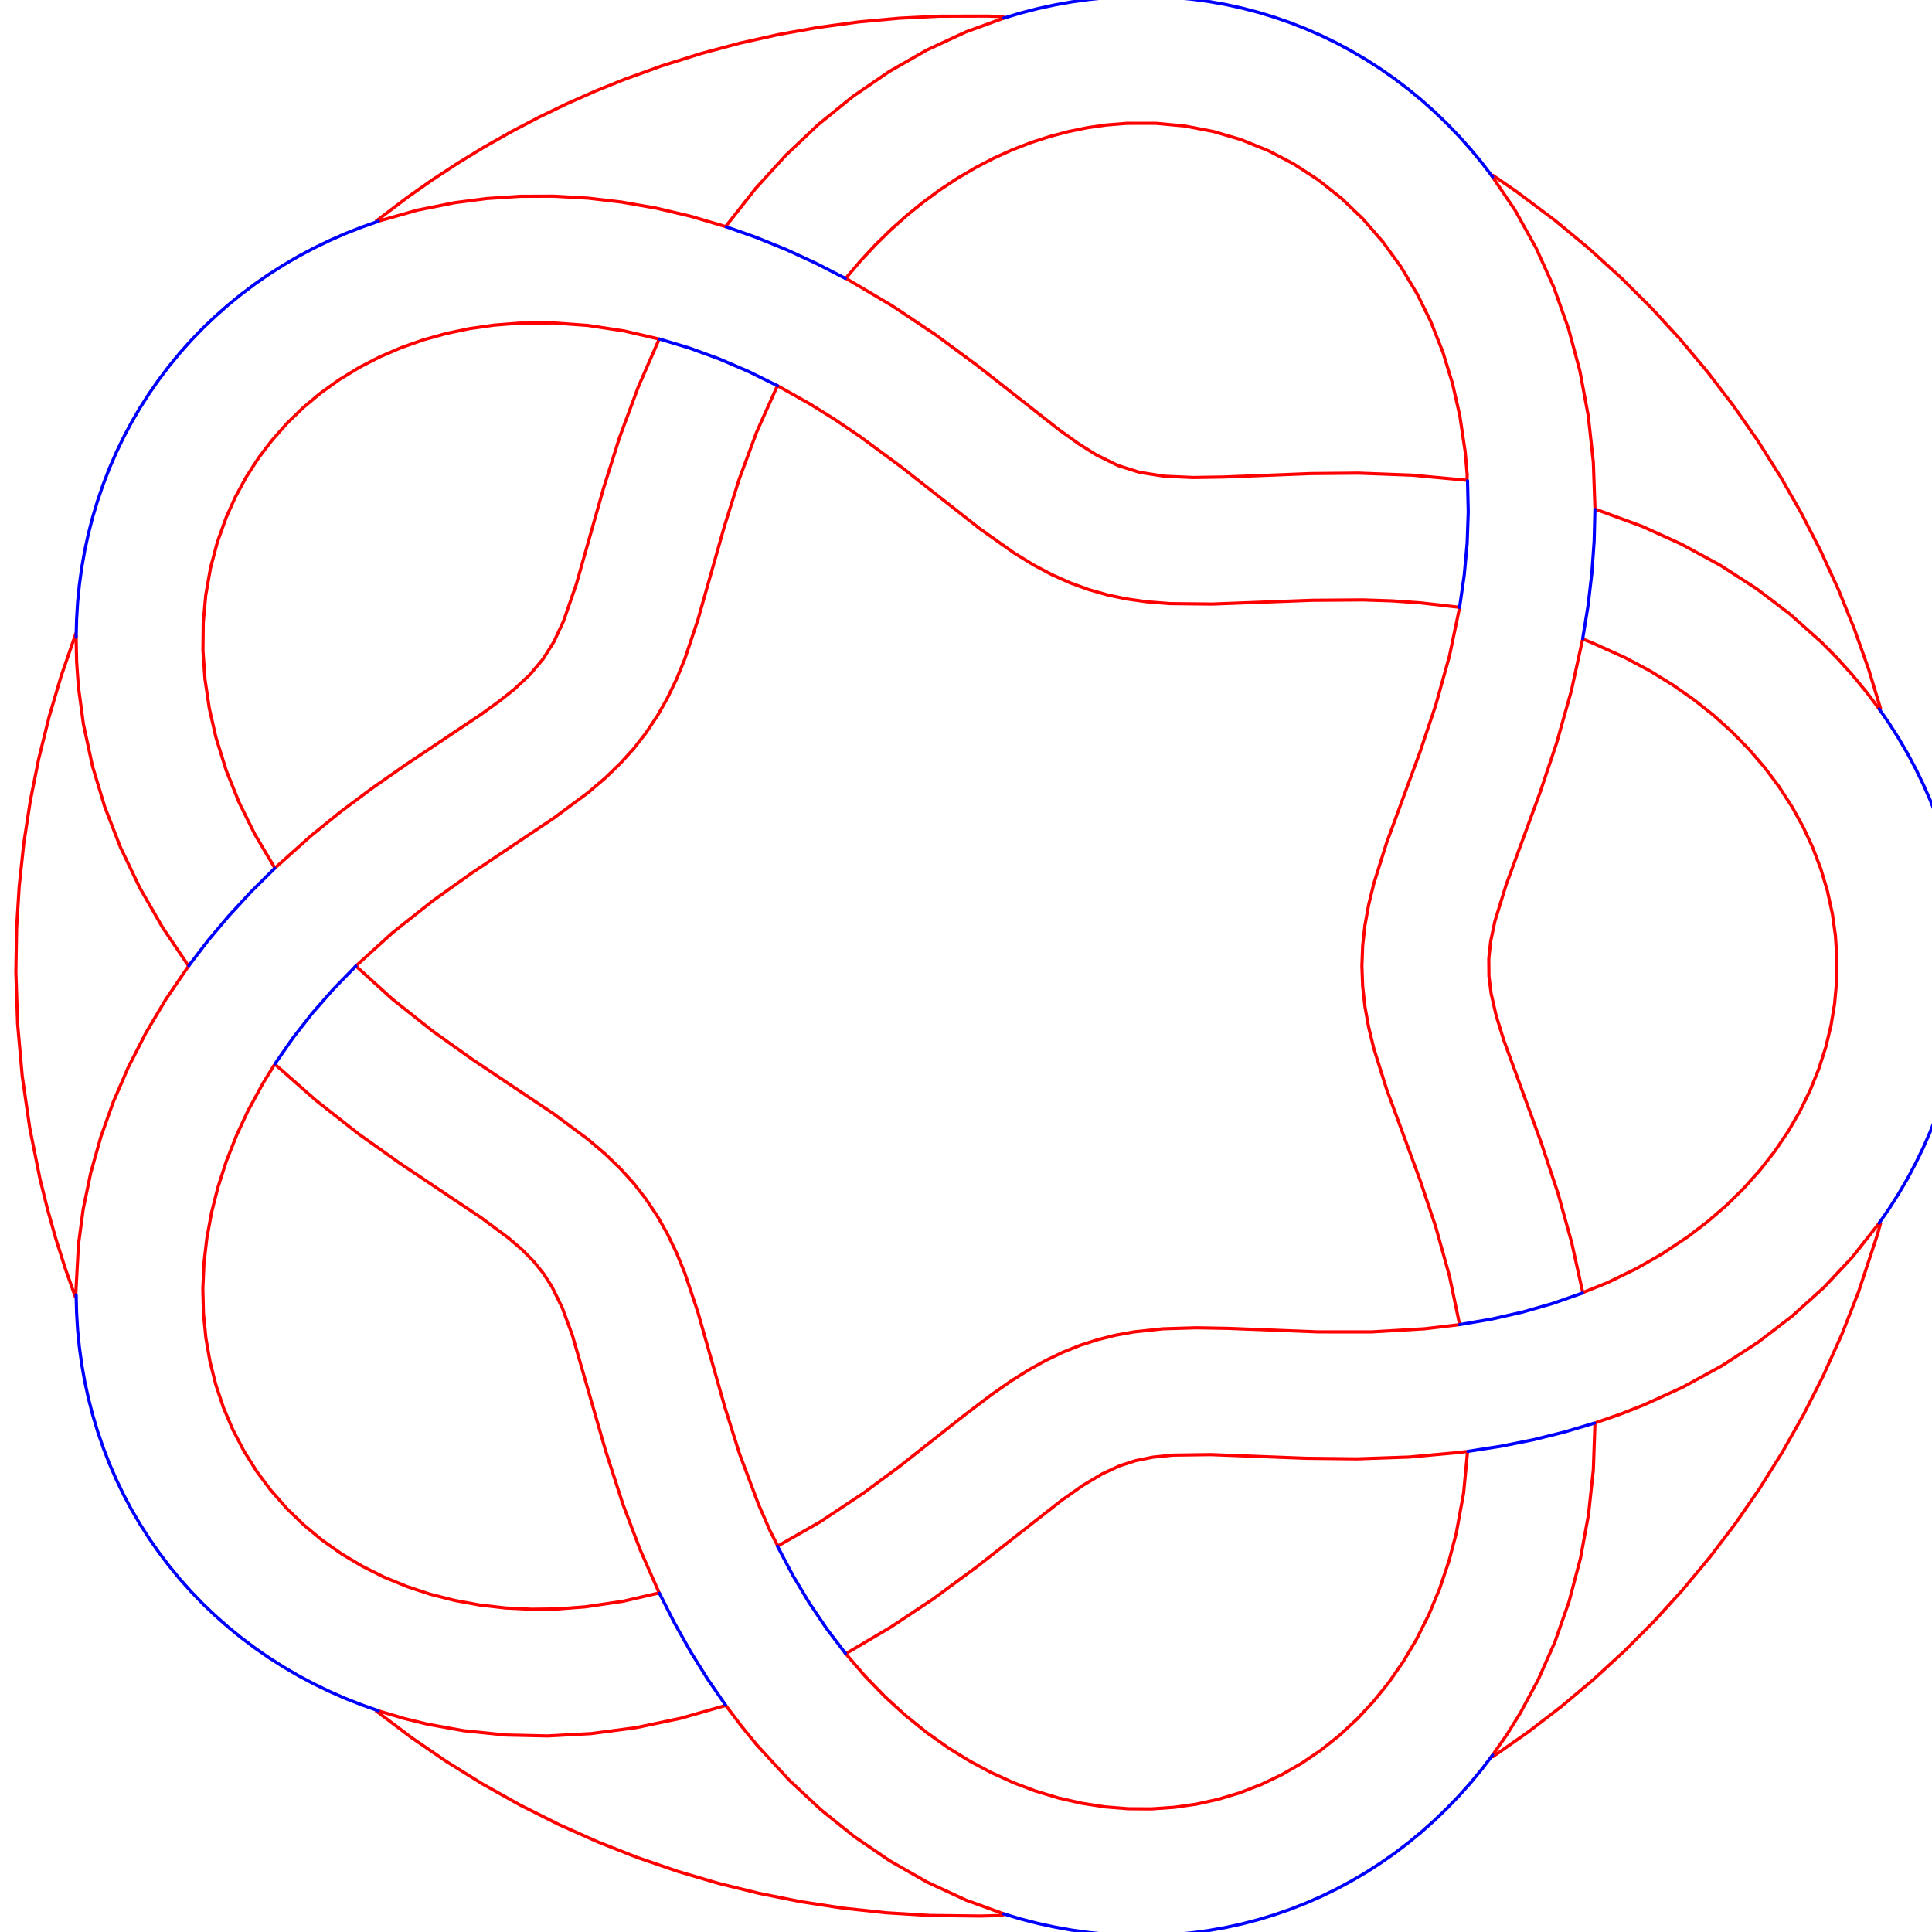
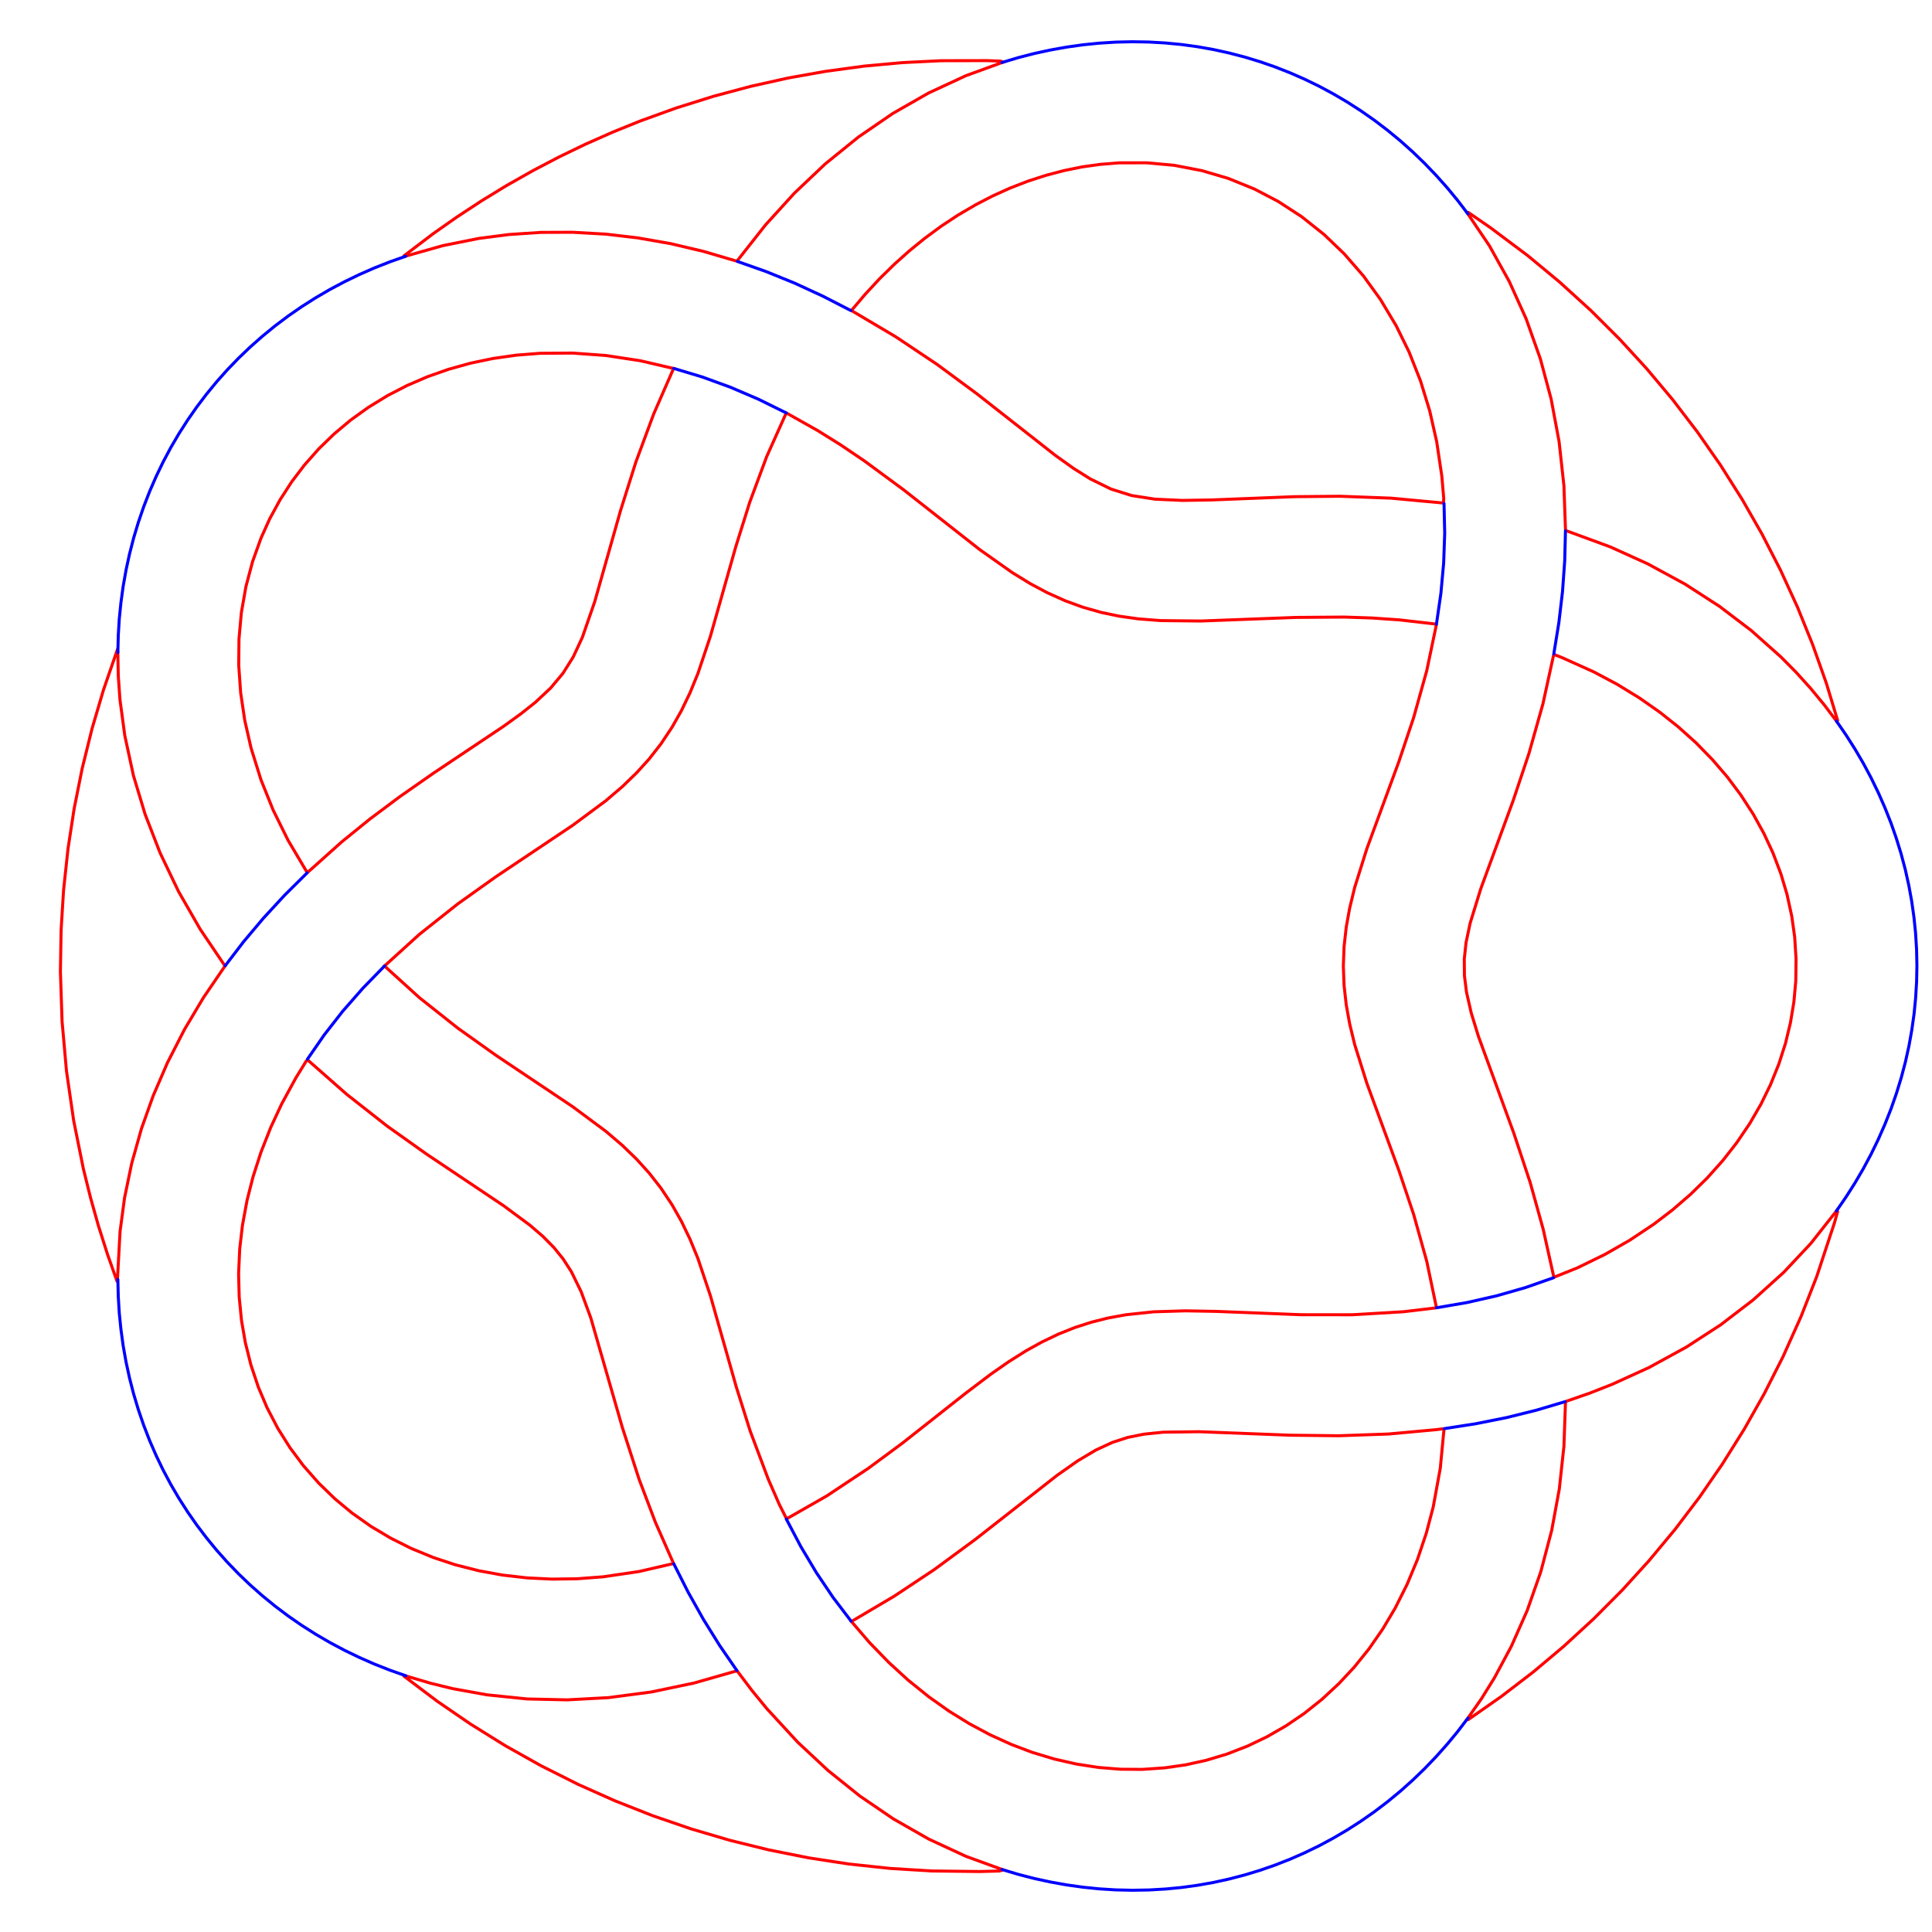
- <svg xmlns="http://www.w3.org/2000/svg" width="61mm" height="61mm" viewBox="-30.5 -30.5 61 61">
+ <svg xmlns="http://www.w3.org/2000/svg" width="64mm" height="64mm" viewBox="-32 -32 64 64">
  <g id="cut" fill="none" stroke="#ff0000" stroke-width="0.1">
    <path d="M-0.828 -29.989L0.686 -29.992L1.143 -29.976L1.234 -29.943L0 -29.494L-1.234 -28.922L-2.423 -28.243L-3.566 -27.459L-4.663 -26.57L-5.686 -25.6L-6.642 -24.549L-7.589 -23.347L-8.686 -23.67L-9.783 -23.929L-10.88 -24.121L-11.931 -24.244L-13.029 -24.306L-14.08 -24.302L-15.131 -24.232L-16.137 -24.102L-17.326 -23.864L-18.56 -23.515L-18.594 -23.543L-17.646 -24.262L-16.869 -24.808L-16.046 -25.348L-15.223 -25.851L-14.354 -26.343L-13.486 -26.798L-12.617 -27.218L-11.703 -27.623L-10.789 -27.993L-9.6 -28.423L-8.366 -28.81L-7.131 -29.14L-5.897 -29.415L-4.663 -29.635L-3.383 -29.809L-2.103 -29.926L-0.828 -29.989ZM5.074 -26.606L5.989 -26.607L6.903 -26.523L7.817 -26.347L8.686 -26.091L9.554 -25.739L10.344 -25.326L11.118 -24.823L11.865 -24.229L12.531 -23.589L13.167 -22.857L13.729 -22.08L14.249 -21.211L14.676 -20.343L15.056 -19.383L15.36 -18.393L15.592 -17.371L15.762 -16.229L15.825 -15.497L15.817 -15.336L14.08 -15.498L12.389 -15.561L10.88 -15.547L8.137 -15.439L7.177 -15.423L6.263 -15.464L5.486 -15.585L4.8 -15.801L4.114 -16.138L3.566 -16.482L2.961 -16.914L0.366 -18.951L-0.961 -19.931L-2.331 -20.846L-3.796 -21.714L-3.337 -22.255L-2.863 -22.766L-2.377 -23.243L-1.874 -23.693L-1.371 -24.102L-0.823 -24.506L-0.274 -24.869L0.32 -25.217L0.883 -25.509L1.463 -25.771L2.057 -26.001L2.651 -26.193L3.246 -26.349L3.84 -26.47L4.434 -26.554L5.074 -26.606ZM16.594 -24.96L16.64 -24.962L17.371 -24.459L18.606 -23.534L19.657 -22.663L20.7 -21.714L21.662 -20.754L22.543 -19.794L23.406 -18.766L24.228 -17.691L24.993 -16.594L25.715 -15.451L26.368 -14.309L26.979 -13.12L27.545 -11.886L28.045 -10.651L28.499 -9.371L28.873 -8.137L28.846 -8.098L28.434 -8.646L27.977 -9.2L27.491 -9.737L26.993 -10.24L26.011 -11.115L24.96 -11.914L23.817 -12.652L22.583 -13.322L21.349 -13.881L19.886 -14.419L19.859 -14.446L19.807 -15.909L19.647 -17.371L19.382 -18.789L19.026 -20.114L18.555 -21.44L17.997 -22.674L17.336 -23.863L16.594 -24.96ZM-14.108 -20.297L-13.029 -20.304L-11.931 -20.224L-10.789 -20.05L-9.687 -19.794L-10.346 -18.286L-10.939 -16.686L-11.444 -15.086L-12.299 -12.069L-12.709 -10.886L-13.01 -10.24L-13.349 -9.699L-13.76 -9.208L-14.263 -8.737L-14.729 -8.366L-15.314 -7.943L-17.646 -6.384L-18.743 -5.619L-19.749 -4.867L-20.677 -4.114L-21.806 -3.104L-21.851 -3.141L-22.455 -4.16L-22.952 -5.166L-23.356 -6.171L-23.684 -7.223L-23.892 -8.137L-24.028 -9.051L-24.092 -9.966L-24.083 -10.834L-24.005 -11.703L-23.853 -12.571L-23.634 -13.394L-23.355 -14.171L-23.067 -14.811L-22.72 -15.448L-22.333 -16.046L-21.916 -16.594L-21.44 -17.132L-20.937 -17.621L-20.389 -18.081L-19.794 -18.508L-19.154 -18.9L-18.514 -19.23L-17.829 -19.525L-17.143 -19.766L-16.411 -19.97L-15.68 -20.123L-14.903 -20.234L-14.108 -20.297ZM-5.97 -18.286L-5.943 -18.314L-5.897 -18.291L-4.913 -17.737L-4.16 -17.268L-3.365 -16.731L-2.062 -15.771L0.457 -13.792L1.537 -13.029L2.134 -12.663L2.697 -12.363L3.291 -12.097L3.87 -11.886L4.48 -11.713L5.074 -11.589L5.714 -11.499L6.446 -11.442L7.771 -11.428L10.926 -11.547L12.526 -11.559L13.44 -11.529L14.354 -11.466L15.497 -11.335L15.543 -11.328L15.579 -11.291L15.263 -9.783L14.829 -8.229L14.338 -6.766L13.279 -3.886L12.877 -2.606L12.71 -1.92L12.595 -1.28L12.524 -0.64L12.5 0L12.524 0.64L12.595 1.28L12.71 1.92L12.877 2.606L13.279 3.886L14.338 6.766L14.829 8.229L15.263 9.783L15.579 11.291L15.543 11.328L14.491 11.453L12.8 11.553L11.109 11.552L8.274 11.441L7.269 11.423L6.217 11.455L5.303 11.552L4.709 11.66L4.16 11.798L3.611 11.974L3.063 12.193L2.514 12.456L1.977 12.754L1.417 13.107L0.823 13.521L0 14.144L-2.103 15.803L-3.235 16.64L-4.612 17.554L-5.943 18.314L-6.188 17.829L-6.548 17.006L-7.149 15.406L-7.61 13.943L-8.466 10.926L-8.88 9.691L-9.142 9.051L-9.428 8.457L-9.738 7.909L-10.104 7.36L-10.497 6.857L-10.911 6.4L-11.383 5.943L-11.931 5.475L-13.025 4.663L-15.589 2.946L-16.836 2.057L-18.105 1.051L-19.263 0L-18.105 -1.051L-16.836 -2.057L-15.589 -2.946L-13.025 -4.663L-11.931 -5.475L-11.383 -5.943L-10.911 -6.4L-10.497 -6.857L-10.104 -7.36L-9.738 -7.909L-9.428 -8.457L-9.142 -9.051L-8.88 -9.691L-8.466 -10.926L-7.624 -13.897L-7.165 -15.36L-6.605 -16.869L-5.97 -18.286ZM-28.131 -10.423L-28.114 -10.468L-28.098 -10.423L-28.081 -9.6L-28.026 -8.823L-27.866 -7.634L-27.58 -6.309L-27.194 -5.029L-26.698 -3.749L-26.086 -2.469L-25.371 -1.223L-24.546 0L-25.263 1.051L-25.889 2.103L-26.451 3.2L-26.925 4.297L-27.316 5.394L-27.637 6.537L-27.874 7.68L-28.023 8.795L-28.114 10.468L-28.438 9.554L-28.743 8.594L-29 7.68L-29.238 6.72L-29.56 5.12L-29.798 3.474L-29.944 1.829L-29.999 0.183L-29.976 -1.189L-29.894 -2.514L-29.747 -3.886L-29.544 -5.211L-29.279 -6.537L-28.951 -7.863L-28.573 -9.143L-28.131 -10.423ZM19.462 -10.286L19.474 -10.312L19.52 -10.305L19.749 -10.214L20.8 -9.741L21.577 -9.328L22.309 -8.879L22.978 -8.411L23.589 -7.927L24.183 -7.393L24.731 -6.831L25.219 -6.263L25.664 -5.669L26.079 -5.029L26.432 -4.389L26.73 -3.749L26.991 -3.063L27.196 -2.377L27.355 -1.646L27.451 -0.96L27.497 -0.229L27.487 0.503L27.425 1.189L27.312 1.874L27.147 2.56L26.927 3.246L26.65 3.931L26.337 4.571L25.966 5.213L25.534 5.851L25.069 6.446L24.549 7.027L24 7.565L23.406 8.078L22.79 8.549L21.989 9.083L21.166 9.554L20.251 10L19.474 10.312L19.123 8.731L18.691 7.177L18.149 5.544L16.975 2.331L16.736 1.554L16.58 0.869L16.511 0.32L16.506 -0.229L16.565 -0.777L16.7 -1.417L17.053 -2.56L18.128 -5.486L18.648 -7.04L19.112 -8.686L19.462 -10.286ZM-21.812 3.109L-20.514 4.251L-19.175 5.303L-17.874 6.228L-15.314 7.943L-14.446 8.586L-14.012 8.96L-13.651 9.326L-13.349 9.699L-13.074 10.124L-12.749 10.789L-12.429 11.657L-11.383 15.291L-10.828 17.006L-10.291 18.423L-9.687 19.794L-10.834 20.059L-12.023 20.234L-12.891 20.299L-13.714 20.31L-14.537 20.27L-15.36 20.175L-16.137 20.033L-16.914 19.836L-17.646 19.594L-18.377 19.294L-19.063 18.95L-19.716 18.56L-20.343 18.117L-20.91 17.646L-21.44 17.132L-21.953 16.549L-22.396 15.954L-22.798 15.314L-23.155 14.629L-23.445 13.943L-23.689 13.211L-23.872 12.48L-23.999 11.749L-24.076 10.971L-24.096 10.194L-24.059 9.371L-23.969 8.594L-23.818 7.771L-23.621 6.994L-23.356 6.171L-23.032 5.349L-22.67 4.571L-22.197 3.703L-21.851 3.141L-21.812 3.109ZM28.817 8.137L28.846 8.098L28.873 8.137L28.77 8.503L28.182 10.286L27.662 11.611L27.067 12.937L26.442 14.171L25.783 15.338L25.053 16.503L24.295 17.6L23.497 18.652L22.629 19.696L21.75 20.663L20.795 21.623L19.801 22.537L18.789 23.388L17.737 24.195L16.64 24.962L16.594 24.96L17.074 24.274L17.5 23.589L18.065 22.537L18.591 21.349L19.04 20.069L19.402 18.697L19.654 17.326L19.807 15.909L19.859 14.446L19.886 14.419L20.663 14.149L21.394 13.862L22.622 13.303L23.863 12.624L25 11.886L26.074 11.063L27.087 10.149L27.987 9.189L28.817 8.137ZM15.568 15.36L15.771 15.334L15.817 15.336L15.833 15.36L15.711 16.64L15.477 17.92L15.248 18.789L14.956 19.657L14.614 20.48L14.217 21.271L13.806 21.962L13.349 22.621L12.864 23.223L12.353 23.771L11.794 24.29L11.2 24.763L10.606 25.167L9.966 25.535L9.326 25.841L8.64 26.107L7.954 26.313L7.269 26.464L6.583 26.562L5.851 26.613L5.12 26.608L4.389 26.549L3.657 26.436L2.926 26.27L2.194 26.049L1.509 25.79L0.789 25.463L0.107 25.097L-0.559 24.686L-1.234 24.207L-1.92 23.654L-2.56 23.068L-3.2 22.408L-3.796 21.714L-2.377 20.875L-1.051 19.995L0.32 18.986L3.022 16.869L3.703 16.391L4.297 16.037L4.846 15.783L5.349 15.619L5.897 15.508L6.537 15.443L7.726 15.427L10.743 15.543L12.343 15.561L13.989 15.504L15.568 15.36ZM-7.633 23.36L-7.574 23.36L-7.09 24L-6.604 24.594L-5.577 25.71L-4.571 26.649L-3.52 27.493L-2.409 28.251L-1.234 28.922L0 29.494L1.234 29.943L1.097 29.98L0.457 29.997L-1.143 29.978L-2.514 29.894L-3.886 29.747L-5.211 29.544L-6.537 29.279L-7.817 28.964L-9.097 28.587L-10.377 28.148L-11.622 27.657L-12.85 27.109L-14.08 26.491L-15.269 25.824L-16.411 25.113L-17.509 24.361L-18.594 23.543L-18.56 23.515L-17.737 23.759L-17.006 23.938L-15.863 24.144L-14.537 24.28L-13.211 24.31L-11.84 24.236L-10.423 24.049L-9.006 23.752L-7.633 23.36Z" />
  </g>
  <g id="engrave" fill="none" stroke="#0000ff" stroke-width="0.1" stroke-linecap="round">
    <path d="M19.464 10.326L18.537 10.651L17.584 10.924L16.598 11.148L15.585 11.322M-21.816 3.087L-21.257 2.279L-20.647 1.498L-19.98 0.737L-19.264 0.001M15.835 -15.321L15.858 -14.338L15.823 -13.348L15.731 -12.34L15.584 -11.324M-3.806 21.703L-4.401 20.921L-4.955 20.099L-5.473 19.23L-5.952 18.321M-9.677 -19.795L-8.736 -19.512L-7.805 -19.173L-6.875 -18.775L-5.954 -18.321M19.845 14.432L18.889 14.716L17.9 14.961L16.882 15.164L15.846 15.325M-24.538 -0.011L-23.932 -0.803L-23.275 -1.583L-22.572 -2.345L-21.827 -3.084M19.858 -14.414L19.833 -13.417L19.76 -12.4L19.639 -11.37L19.471 -10.334M-7.593 23.334L-8.159 22.512L-8.697 21.647L-9.205 20.742L-9.678 19.806M-7.572 -23.34L-6.632 -23.008L-5.687 -22.625L-4.745 -22.191L-3.812 -21.712M31.5 0L31.49 0.523L31.457 1.067L31.406 1.587L31.33 2.127L31.238 2.641L31.12 3.174L30.981 3.701L30.821 4.222L30.641 4.737L30.44 5.244L30.22 5.744L29.981 6.235L29.724 6.716L29.448 7.187L29.155 7.648L28.833 8.116M-18.556 23.513L-19.091 23.324L-19.599 23.124L-20.099 22.904L-20.591 22.666L-21.073 22.41L-21.544 22.135L-22.005 21.842L-22.453 21.532L-22.889 21.204L-23.311 20.859L-23.719 20.498L-24.097 20.136L-24.475 19.744L-24.823 19.353L-25.168 18.932L-25.484 18.515L-25.783 18.086L-26.077 17.627L-26.341 17.176L-26.597 16.695L-26.824 16.224L-27.042 15.724L-27.239 15.216L-27.416 14.7L-27.573 14.178L-27.709 13.65L-27.825 13.116L-27.92 12.579L-27.994 12.038L-28.049 11.494L-28.082 10.949L-28.096 10.382M1.191 -29.929L1.736 -30.092L2.264 -30.228L2.798 -30.344L3.335 -30.44L3.876 -30.516L4.419 -30.571L4.963 -30.605L5.509 -30.617L6.054 -30.608L6.598 -30.577L7.141 -30.525L7.659 -30.454L8.196 -30.359L8.707 -30.247L9.234 -30.11L9.734 -29.958L10.228 -29.787L10.735 -29.588L11.214 -29.378L11.704 -29.14L12.165 -28.892L12.635 -28.616L13.093 -28.321L13.54 -28.008L13.974 -27.677L14.394 -27.33L14.801 -26.966L15.194 -26.587L15.572 -26.193L15.935 -25.786L16.283 -25.365L16.628 -24.914M16.628 24.914L16.283 25.365L15.935 25.786L15.572 26.193L15.194 26.587L14.801 26.966L14.394 27.33L13.974 27.677L13.54 28.008L13.093 28.321L12.635 28.616L12.165 28.892L11.704 29.14L11.214 29.378L10.735 29.588L10.228 29.787L9.734 29.958L9.234 30.11L8.707 30.247L8.196 30.359L7.659 30.454L7.141 30.525L6.598 30.577L6.054 30.608L5.509 30.617L4.963 30.605L4.419 30.571L3.876 30.516L3.335 30.44L2.798 30.344L2.264 30.228L1.736 30.092L1.191 29.929M-28.096 -10.382L-28.082 -10.949L-28.049 -11.494L-27.994 -12.038L-27.92 -12.579L-27.825 -13.116L-27.709 -13.65L-27.573 -14.178L-27.416 -14.7L-27.239 -15.216L-27.042 -15.724L-26.824 -16.224L-26.597 -16.695L-26.341 -17.176L-26.077 -17.627L-25.783 -18.086L-25.484 -18.515L-25.168 -18.932L-24.823 -19.353L-24.475 -19.744L-24.097 -20.136L-23.719 -20.498L-23.311 -20.859L-22.889 -21.204L-22.453 -21.532L-22.005 -21.842L-21.544 -22.135L-21.073 -22.41L-20.591 -22.666L-20.099 -22.904L-19.599 -23.124L-19.091 -23.324L-18.556 -23.513M28.833 -8.116L29.155 -7.648L29.448 -7.187L29.724 -6.716L29.981 -6.235L30.22 -5.744L30.44 -5.244L30.641 -4.737L30.814 -4.243L30.975 -3.722L31.115 -3.195L31.233 -2.663L31.327 -2.148L31.403 -1.609L31.456 -1.088L31.489 -0.545L31.5 -0.022" />
  </g>
</svg>
